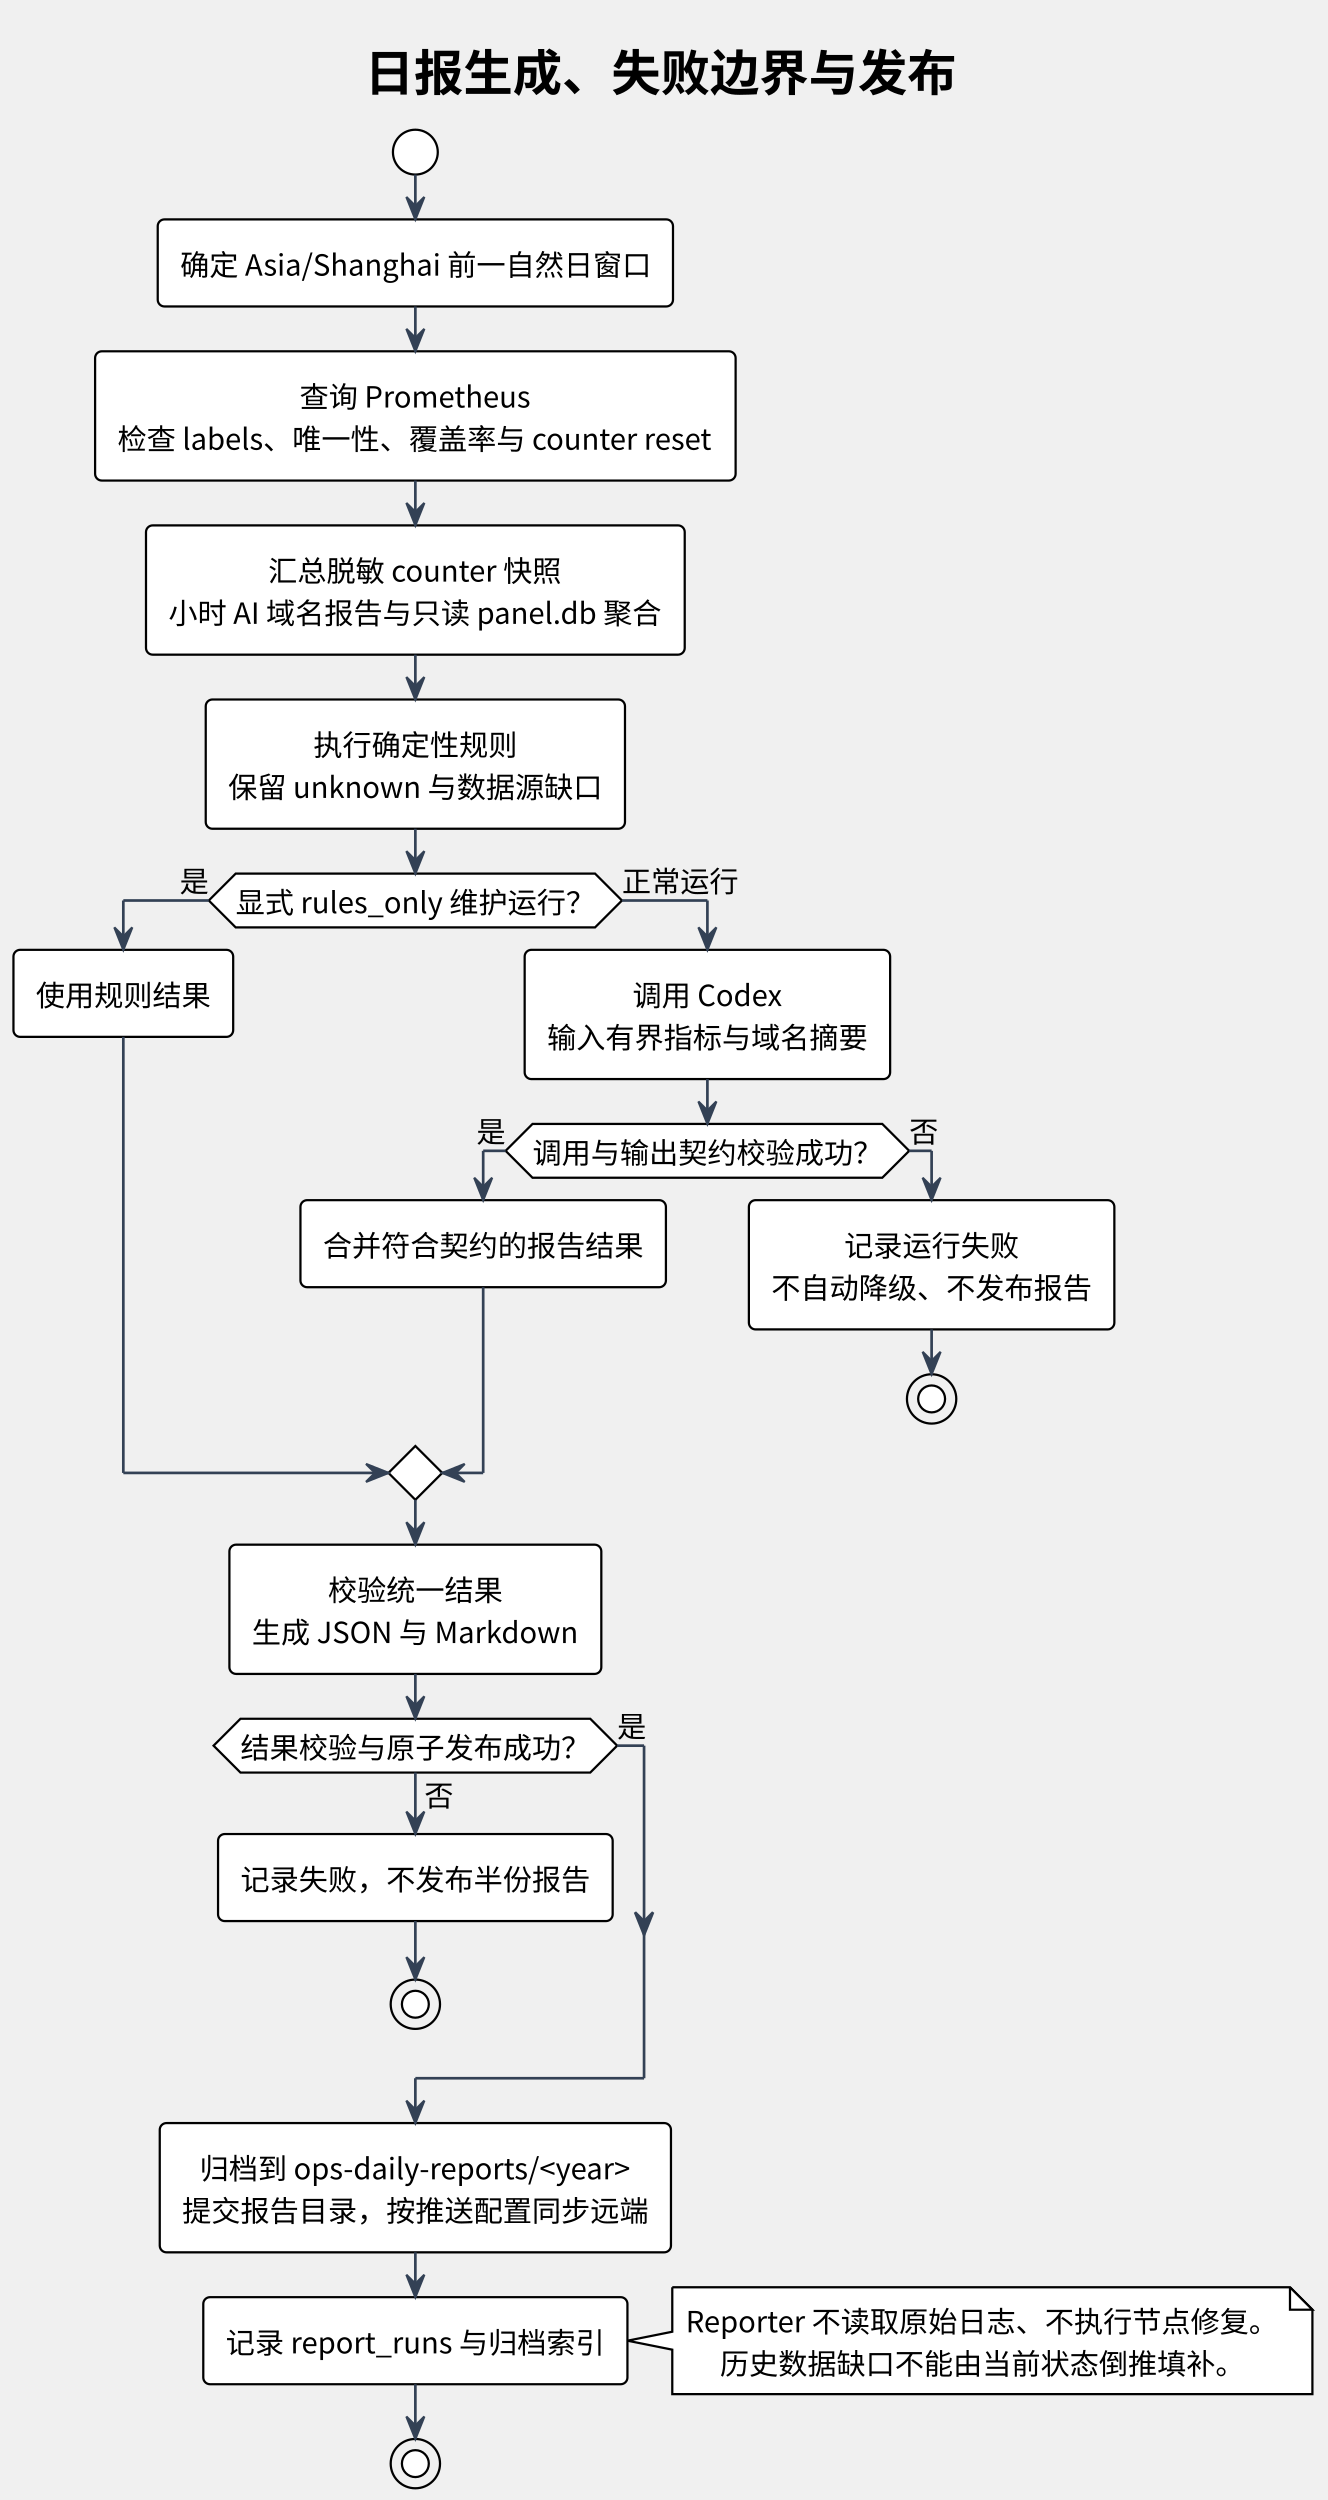
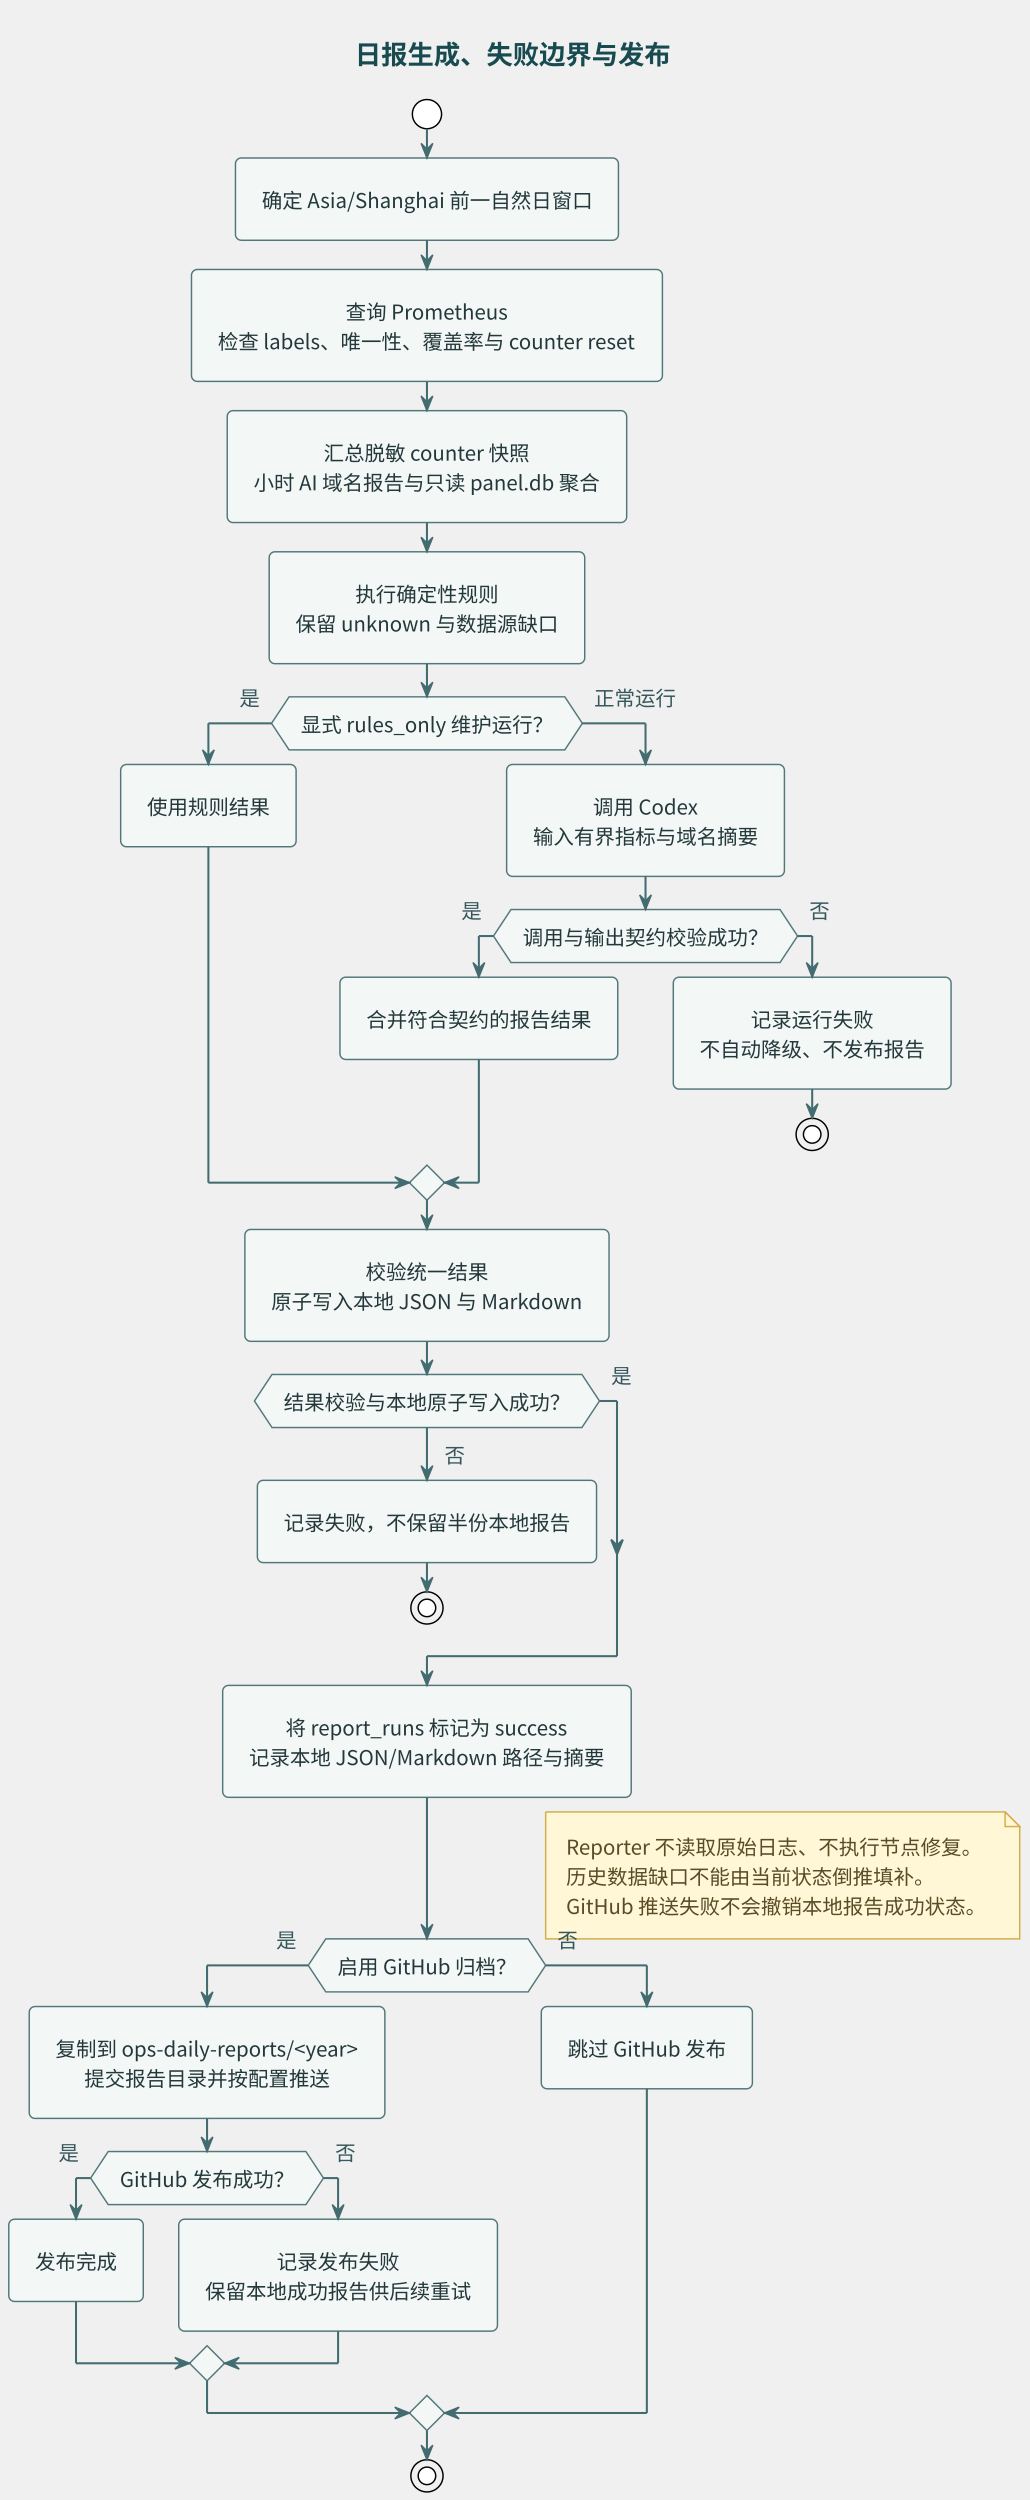
- <svg xmlns="http://www.w3.org/2000/svg" contentStyleType="text/css" data-diagram-type="ACTIVITY" height="1115px" preserveAspectRatio="none" style="width:592px;height:1115px;background:#FFFFFF;" version="1.1" viewBox="0 0 592 1115" width="592px" zoomAndPan="magnify">
+ <svg xmlns="http://www.w3.org/2000/svg" contentStyleType="text/css" data-diagram-type="ACTIVITY" height="1710px" preserveAspectRatio="none" style="width:704px;height:1710px;background:#FFFFFF;" version="1.1" viewBox="0 0 704 1710" width="704px" zoomAndPan="magnify">
  <defs />
  <g>
    <g class="title" data-source-line="2">
-       <text fill="#000000" font-family="Noto Sans CJK SC" font-size="22" font-weight="bold" lengthAdjust="spacing" textLength="264.001" x="162.666" y="40.52">日报生成、失败边界与发布</text>
+       <text fill="#174B50" font-family="Noto Sans CJK SC" font-size="18" font-weight="bold" lengthAdjust="spacing" textLength="215.999" x="242.74" y="43.88">日报生成、失败边界与发布</text>
    </g>
-     <ellipse cx="185.25" cy="67.856" fill="#FFFFFF" rx="10" ry="10" style="stroke:#000000;stroke-width:1;" />
-     <rect fill="#FFFFFF" height="38.824" rx="3" ry="3" style="stroke:#000000;stroke-width:1;" width="229.807" x="70.347" y="97.856" />
-     <text fill="#000000" font-family="Noto Sans CJK SC" font-size="13" lengthAdjust="spacing" textLength="209.807" x="80.347" y="122.936">确定 Asia/Shanghai 前一自然日窗口</text>
-     <rect fill="#FFFFFF" height="57.648" rx="3" ry="3" style="stroke:#000000;stroke-width:1;" width="285.668" x="42.416" y="156.68" />
-     <text fill="#000000" font-family="Noto Sans CJK SC" font-size="13" lengthAdjust="spacing" textLength="103.272" x="133.614" y="181.76">查询 Prometheus</text>
-     <text fill="#000000" font-family="Noto Sans CJK SC" font-size="13" lengthAdjust="spacing" textLength="265.668" x="52.416" y="200.584">检查 labels、唯一性、覆盖率与 counter reset</text>
-     <rect fill="#FFFFFF" height="57.648" rx="3" ry="3" style="stroke:#000000;stroke-width:1;" width="240.272" x="65.114" y="234.328" />
-     <text fill="#000000" font-family="Noto Sans CJK SC" font-size="13" lengthAdjust="spacing" textLength="131.3" x="119.6" y="259.408">汇总脱敏 counter 快照</text>
-     <text fill="#000000" font-family="Noto Sans CJK SC" font-size="13" lengthAdjust="spacing" textLength="220.272" x="75.114" y="278.232">小时 AI 域名报告与只读 panel.db 聚合</text>
-     <rect fill="#FFFFFF" height="57.648" rx="3" ry="3" style="stroke:#000000;stroke-width:1;" width="186.985" x="91.758" y="311.976" />
-     <text fill="#000000" font-family="Noto Sans CJK SC" font-size="13" lengthAdjust="spacing" textLength="91" x="139.75" y="337.056">执行确定性规则</text>
-     <text fill="#000000" font-family="Noto Sans CJK SC" font-size="13" lengthAdjust="spacing" textLength="166.985" x="101.758" y="355.88">保留 unknown 与数据源缺口</text>
-     <polygon fill="#FFFFFF" points="105.112,389.624,265.389,389.624,277.389,401.624,265.389,413.624,105.112,413.624,93.112,401.624,105.112,389.624" style="stroke:#000000;stroke-width:1;" />
-     <text fill="#000000" font-family="Noto Sans CJK SC" font-size="13" lengthAdjust="spacing" textLength="160.277" x="105.112" y="407.292">显式 rules_only 维护运行？</text>
-     <text fill="#000000" font-family="Noto Sans CJK SC" font-size="13" lengthAdjust="spacing" textLength="13" x="80.112" y="397.88">是</text>
-     <text fill="#000000" font-family="Noto Sans CJK SC" font-size="13" lengthAdjust="spacing" textLength="52" x="277.389" y="397.88">正常运行</text>
-     <rect fill="#FFFFFF" height="38.824" rx="3" ry="3" style="stroke:#000000;stroke-width:1;" width="98" x="6" y="423.624" />
-     <text fill="#000000" font-family="Noto Sans CJK SC" font-size="13" lengthAdjust="spacing" textLength="78" x="16" y="448.704">使用规则结果</text>
-     <rect fill="#FFFFFF" height="57.648" rx="3" ry="3" style="stroke:#000000;stroke-width:1;" width="163" x="234" y="423.624" />
-     <text fill="#000000" font-family="Noto Sans CJK SC" font-size="13" lengthAdjust="spacing" textLength="66.82" x="282.09" y="448.704">调用 Codex</text>
-     <text fill="#000000" font-family="Noto Sans CJK SC" font-size="13" lengthAdjust="spacing" textLength="143" x="244" y="467.528">输入有界指标与域名摘要</text>
-     <polygon fill="#FFFFFF" points="237.5,501.272,393.5,501.272,405.5,513.272,393.5,525.272,237.5,525.272,225.5,513.272,237.5,501.272" style="stroke:#000000;stroke-width:1;" />
-     <text fill="#000000" font-family="Noto Sans CJK SC" font-size="13" lengthAdjust="spacing" textLength="156" x="237.5" y="518.94">调用与输出契约校验成功？</text>
-     <text fill="#000000" font-family="Noto Sans CJK SC" font-size="13" lengthAdjust="spacing" textLength="13" x="212.5" y="509.528">是</text>
-     <text fill="#000000" font-family="Noto Sans CJK SC" font-size="13" lengthAdjust="spacing" textLength="13" x="405.5" y="509.528">否</text>
-     <rect fill="#FFFFFF" height="38.824" rx="3" ry="3" style="stroke:#000000;stroke-width:1;" width="163" x="134" y="535.272" />
-     <text fill="#000000" font-family="Noto Sans CJK SC" font-size="13" lengthAdjust="spacing" textLength="143" x="144" y="560.352">合并符合契约的报告结果</text>
-     <rect fill="#FFFFFF" height="57.648" rx="3" ry="3" style="stroke:#000000;stroke-width:1;" width="163" x="334" y="535.272" />
-     <text fill="#000000" font-family="Noto Sans CJK SC" font-size="13" lengthAdjust="spacing" textLength="78" x="376.5" y="560.352">记录运行失败</text>
-     <text fill="#000000" font-family="Noto Sans CJK SC" font-size="13" lengthAdjust="spacing" textLength="143" x="344" y="579.176">不自动降级、不发布报告</text>
-     <ellipse cx="415.5" cy="623.92" fill="none" rx="11" ry="11" style="stroke:#000000;stroke-width:1;" />
-     <ellipse cx="415.5" cy="623.92" fill="#FFFFFF" rx="6" ry="6" style="stroke:#000000;stroke-width:1;" />
-     <polygon fill="#FFFFFF" points="185.25,644.92,197.25,656.92,185.25,668.92,173.25,656.92,185.25,644.92" style="stroke:#000000;stroke-width:1;" />
-     <rect fill="#FFFFFF" height="57.648" rx="3" ry="3" style="stroke:#000000;stroke-width:1;" width="165.873" x="102.314" y="688.92" />
-     <text fill="#000000" font-family="Noto Sans CJK SC" font-size="13" lengthAdjust="spacing" textLength="78" x="146.25" y="714">校验统一结果</text>
-     <text fill="#000000" font-family="Noto Sans CJK SC" font-size="13" lengthAdjust="spacing" textLength="145.873" x="112.314" y="732.824">生成 JSON 与 Markdown</text>
-     <rect fill="#FFFFFF" height="38.824" rx="3" ry="3" style="stroke:#000000;stroke-width:1;" width="176" x="97.25" y="817.98" />
-     <text fill="#000000" font-family="Noto Sans CJK SC" font-size="13" lengthAdjust="spacing" textLength="156" x="107.25" y="843.06">记录失败，不发布半份报告</text>
-     <ellipse cx="185.25" cy="893.892" fill="none" rx="11" ry="11" style="stroke:#000000;stroke-width:1;" />
-     <ellipse cx="185.25" cy="893.892" fill="#FFFFFF" rx="6" ry="6" style="stroke:#000000;stroke-width:1;" />
-     <polygon fill="#FFFFFF" points="107.25,766.568,263.25,766.568,275.25,778.568,263.25,790.568,107.25,790.568,95.25,778.568,107.25,766.568" style="stroke:#000000;stroke-width:1;" />
-     <text fill="#000000" font-family="Noto Sans CJK SC" font-size="13" lengthAdjust="spacing" textLength="13" x="189.25" y="805.648">否</text>
-     <text fill="#000000" font-family="Noto Sans CJK SC" font-size="13" lengthAdjust="spacing" textLength="156" x="107.25" y="784.236">结果校验与原子发布成功？</text>
-     <text fill="#000000" font-family="Noto Sans CJK SC" font-size="13" lengthAdjust="spacing" textLength="13" x="275.25" y="774.824">是</text>
-     <rect fill="#FFFFFF" height="57.648" rx="3" ry="3" style="stroke:#000000;stroke-width:1;" width="228" x="71.25" y="946.892" />
-     <text fill="#000000" font-family="Noto Sans CJK SC" font-size="13" lengthAdjust="spacing" textLength="192.452" x="89.024" y="971.972">归档到 ops-daily-reports/&lt;year&gt;</text>
-     <text fill="#000000" font-family="Noto Sans CJK SC" font-size="13" lengthAdjust="spacing" textLength="208" x="81.25" y="990.796">提交报告目录，按推送配置同步远端</text>
-     <path d="M299.835,1020.128 L299.835,1039.952 L279.835,1043.952 L299.835,1047.952 L299.835,1067.776 A0,0 0 0 0 299.835,1067.776 L585.333,1067.776 A0,0 0 0 0 585.333,1067.776 L585.333,1030.128 L575.333,1020.128 L299.835,1020.128 A0,0 0 0 0 299.835,1020.128" fill="#FFFFFF" style="stroke:#000000;stroke-width:1;" />
-     <path d="M575.333,1020.128 L575.333,1030.128 L585.333,1030.128 L575.333,1020.128" fill="#FFFFFF" style="stroke:#000000;stroke-width:1;" />
-     <text fill="#000000" font-family="Noto Sans CJK SC" font-size="13" lengthAdjust="spacing" textLength="264.498" x="305.835" y="1040.208">Reporter 不读取原始日志、不执行节点修复。</text>
-     <text fill="#000000" font-family="Noto Sans CJK SC" font-size="13" lengthAdjust="spacing" textLength="234" x="321.084" y="1059.032">历史数据缺口不能由当前状态倒推填补。</text>
-     <rect fill="#FFFFFF" height="38.824" rx="3" ry="3" style="stroke:#000000;stroke-width:1;" width="189.169" x="90.666" y="1024.54" />
-     <text fill="#000000" font-family="Noto Sans CJK SC" font-size="13" lengthAdjust="spacing" textLength="169.169" x="100.666" y="1049.62">记录 report_runs 与归档索引</text>
-     <ellipse cx="185.25" cy="1098.776" fill="none" rx="11" ry="11" style="stroke:#000000;stroke-width:1;" />
-     <ellipse cx="185.25" cy="1098.776" fill="#FFFFFF" rx="6" ry="6" style="stroke:#000000;stroke-width:1;" />
-     <line style="stroke:#334155;stroke-width:1.2;" x1="185.25" x2="185.25" y1="77.856" y2="97.856" />
-     <polygon fill="#334155" points="181.25,87.856,185.25,97.856,189.25,87.856,185.25,91.856" style="stroke:#334155;stroke-width:1;" />
-     <line style="stroke:#334155;stroke-width:1.2;" x1="185.25" x2="185.25" y1="136.68" y2="156.68" />
-     <polygon fill="#334155" points="181.25,146.68,185.25,156.68,189.25,146.68,185.25,150.68" style="stroke:#334155;stroke-width:1;" />
-     <line style="stroke:#334155;stroke-width:1.2;" x1="185.25" x2="185.25" y1="214.328" y2="234.328" />
-     <polygon fill="#334155" points="181.25,224.328,185.25,234.328,189.25,224.328,185.25,228.328" style="stroke:#334155;stroke-width:1;" />
-     <line style="stroke:#334155;stroke-width:1.2;" x1="185.25" x2="185.25" y1="291.976" y2="311.976" />
-     <polygon fill="#334155" points="181.25,301.976,185.25,311.976,189.25,301.976,185.25,305.976" style="stroke:#334155;stroke-width:1;" />
-     <line style="stroke:#334155;stroke-width:1.2;" x1="415.5" x2="415.5" y1="592.92" y2="612.92" />
-     <polygon fill="#334155" points="411.5,602.92,415.5,612.92,419.5,602.92,415.5,606.92" style="stroke:#334155;stroke-width:1;" />
-     <line style="stroke:#334155;stroke-width:1.2;" x1="225.5" x2="215.5" y1="513.272" y2="513.272" />
-     <line style="stroke:#334155;stroke-width:1.2;" x1="215.5" x2="215.5" y1="513.272" y2="535.272" />
-     <polygon fill="#334155" points="211.5,525.272,215.5,535.272,219.5,525.272,215.5,529.272" style="stroke:#334155;stroke-width:1;" />
-     <line style="stroke:#334155;stroke-width:1.2;" x1="405.5" x2="415.5" y1="513.272" y2="513.272" />
-     <line style="stroke:#334155;stroke-width:1.2;" x1="415.5" x2="415.5" y1="513.272" y2="535.272" />
-     <polygon fill="#334155" points="411.5,525.272,415.5,535.272,419.5,525.272,415.5,529.272" style="stroke:#334155;stroke-width:1;" />
-     <line style="stroke:#334155;stroke-width:1.2;" x1="215.5" x2="215.5" y1="574.096" y2="656.92" />
-     <line style="stroke:#334155;stroke-width:1.2;" x1="215.5" x2="197.25" y1="656.92" y2="656.92" />
-     <polygon fill="#334155" points="207.25,652.92,197.25,656.92,207.25,660.92,203.25,656.92" style="stroke:#334155;stroke-width:1;" />
-     <line style="stroke:#334155;stroke-width:1.2;" x1="315.5" x2="315.5" y1="481.272" y2="501.272" />
-     <polygon fill="#334155" points="311.5,491.272,315.5,501.272,319.5,491.272,315.5,495.272" style="stroke:#334155;stroke-width:1;" />
-     <line style="stroke:#334155;stroke-width:1.2;" x1="93.112" x2="55" y1="401.624" y2="401.624" />
-     <line style="stroke:#334155;stroke-width:1.2;" x1="55" x2="55" y1="401.624" y2="423.624" />
-     <polygon fill="#334155" points="51,413.624,55,423.624,59,413.624,55,417.624" style="stroke:#334155;stroke-width:1;" />
-     <line style="stroke:#334155;stroke-width:1.2;" x1="277.389" x2="315.5" y1="401.624" y2="401.624" />
-     <line style="stroke:#334155;stroke-width:1.2;" x1="315.5" x2="315.5" y1="401.624" y2="423.624" />
-     <polygon fill="#334155" points="311.5,413.624,315.5,423.624,319.5,413.624,315.5,417.624" style="stroke:#334155;stroke-width:1;" />
-     <line style="stroke:#334155;stroke-width:1.2;" x1="55" x2="55" y1="462.448" y2="656.92" />
-     <line style="stroke:#334155;stroke-width:1.2;" x1="55" x2="173.25" y1="656.92" y2="656.92" />
-     <polygon fill="#334155" points="163.25,652.92,173.25,656.92,163.25,660.92,167.25,656.92" style="stroke:#334155;stroke-width:1;" />
-     <line style="stroke:#334155;stroke-width:1.2;" x1="185.25" x2="185.25" y1="369.624" y2="389.624" />
-     <polygon fill="#334155" points="181.25,379.624,185.25,389.624,189.25,379.624,185.25,383.624" style="stroke:#334155;stroke-width:1;" />
-     <line style="stroke:#334155;stroke-width:1.2;" x1="185.25" x2="185.25" y1="668.92" y2="688.92" />
-     <polygon fill="#334155" points="181.25,678.92,185.25,688.92,189.25,678.92,185.25,682.92" style="stroke:#334155;stroke-width:1;" />
-     <line style="stroke:#334155;stroke-width:1.2;" x1="185.25" x2="185.25" y1="856.804" y2="882.892" />
-     <polygon fill="#334155" points="181.25,872.892,185.25,882.892,189.25,872.892,185.25,876.892" style="stroke:#334155;stroke-width:1;" />
-     <line style="stroke:#334155;stroke-width:1.2;" x1="185.25" x2="185.25" y1="790.568" y2="817.98" />
-     <polygon fill="#334155" points="181.25,807.98,185.25,817.98,189.25,807.98,185.25,811.98" style="stroke:#334155;stroke-width:1;" />
-     <line style="stroke:#334155;stroke-width:1.2;" x1="275.25" x2="287.25" y1="778.568" y2="778.568" />
-     <polygon fill="#334155" points="283.25,852.892,287.25,862.892,291.25,852.892,287.25,856.892" style="stroke:#334155;stroke-width:1.2;" />
-     <line style="stroke:#334155;stroke-width:1.2;" x1="287.25" x2="287.25" y1="778.568" y2="926.892" />
-     <line style="stroke:#334155;stroke-width:1.2;" x1="287.25" x2="185.25" y1="926.892" y2="926.892" />
-     <line style="stroke:#334155;stroke-width:1.2;" x1="185.25" x2="185.25" y1="926.892" y2="946.892" />
-     <polygon fill="#334155" points="181.25,936.892,185.25,946.892,189.25,936.892,185.25,940.892" style="stroke:#334155;stroke-width:1;" />
-     <line style="stroke:#334155;stroke-width:1.2;" x1="185.25" x2="185.25" y1="746.568" y2="766.568" />
-     <polygon fill="#334155" points="181.25,756.568,185.25,766.568,189.25,756.568,185.25,760.568" style="stroke:#334155;stroke-width:1;" />
-     <line style="stroke:#334155;stroke-width:1.2;" x1="185.25" x2="185.25" y1="1004.54" y2="1024.54" />
-     <polygon fill="#334155" points="181.25,1014.54,185.25,1024.54,189.25,1014.54,185.25,1018.54" style="stroke:#334155;stroke-width:1;" />
-     <line style="stroke:#334155;stroke-width:1.2;" x1="185.25" x2="185.25" y1="1063.364" y2="1087.776" />
-     <polygon fill="#334155" points="181.25,1077.776,185.25,1087.776,189.25,1077.776,185.25,1081.776" style="stroke:#334155;stroke-width:1;" />
+     <ellipse cx="292.035" cy="78.064" fill="#FFFFFF" rx="10" ry="10" style="stroke:#000000;stroke-width:1;" />
+     <rect fill="#F3F8F6" height="56.272" rx="4" ry="4" style="stroke:#52777A;stroke-width:1;" width="261.945" x="161.063" y="108.064" />
+     <text fill="#24383B" font-family="Noto Sans CJK SC" font-size="14" lengthAdjust="spacing" textLength="225.945" x="179.063" y="142.304">确定 Asia/Shanghai 前一自然日窗口</text>
+     <rect fill="#F3F8F6" height="76.544" rx="4" ry="4" style="stroke:#52777A;stroke-width:1;" width="322.103" x="130.984" y="184.336" />
+     <text fill="#24383B" font-family="Noto Sans CJK SC" font-size="14" lengthAdjust="spacing" textLength="111.216" x="236.427" y="218.576">查询 Prometheus</text>
+     <text fill="#24383B" font-family="Noto Sans CJK SC" font-size="14" lengthAdjust="spacing" textLength="286.103" x="148.984" y="238.848">检查 labels、唯一性、覆盖率与 counter reset</text>
+     <rect fill="#F3F8F6" height="76.544" rx="4" ry="4" style="stroke:#52777A;stroke-width:1;" width="273.215" x="155.428" y="280.88" />
+     <text fill="#24383B" font-family="Noto Sans CJK SC" font-size="14" lengthAdjust="spacing" textLength="141.399" x="221.335" y="315.12">汇总脱敏 counter 快照</text>
+     <text fill="#24383B" font-family="Noto Sans CJK SC" font-size="14" lengthAdjust="spacing" textLength="237.215" x="173.428" y="335.391">小时 AI 域名报告与只读 panel.db 聚合</text>
+     <rect fill="#F3F8F6" height="76.544" rx="4" ry="4" style="stroke:#52777A;stroke-width:1;" width="215.829" x="184.121" y="377.423" />
+     <text fill="#24383B" font-family="Noto Sans CJK SC" font-size="14" lengthAdjust="spacing" textLength="98" x="243.035" y="411.663">执行确定性规则</text>
+     <text fill="#24383B" font-family="Noto Sans CJK SC" font-size="14" lengthAdjust="spacing" textLength="179.829" x="202.121" y="431.935">保留 unknown 与数据源缺口</text>
+     <polygon fill="#F3F8F6" points="197.733,476.635,386.338,476.635,398.338,494.771,386.338,512.907,197.733,512.907,185.733,494.771,197.733,476.635" style="stroke:#52777A;stroke-width:1;" />
+     <text fill="#24383B" font-family="Noto Sans CJK SC" font-size="14" lengthAdjust="spacing" textLength="172.605" x="205.733" y="500.875">显式 rules_only 维护运行？</text>
+     <text fill="#36575B" font-family="Noto Sans CJK SC" font-size="14" lengthAdjust="spacing" textLength="14" x="163.733" y="482.739">是</text>
+     <text fill="#36575B" font-family="Noto Sans CJK SC" font-size="14" lengthAdjust="spacing" textLength="56" x="406.338" y="482.739">正常运行</text>
+     <rect fill="#F3F8F6" height="56.272" rx="4" ry="4" style="stroke:#52777A;stroke-width:1;" width="120" x="82.536" y="522.907" />
+     <text fill="#24383B" font-family="Noto Sans CJK SC" font-size="14" lengthAdjust="spacing" textLength="84" x="100.536" y="557.147">使用规则结果</text>
+     <rect fill="#F3F8F6" height="76.544" rx="4" ry="4" style="stroke:#52777A;stroke-width:1;" width="189.999" x="346.535" y="522.907" />
+     <text fill="#24383B" font-family="Noto Sans CJK SC" font-size="14" lengthAdjust="spacing" textLength="71.96" x="405.555" y="557.147">调用 Codex</text>
+     <text fill="#24383B" font-family="Noto Sans CJK SC" font-size="14" lengthAdjust="spacing" textLength="153.999" x="364.535" y="577.419">输入有界指标与域名摘要</text>
+     <polygon fill="#F3F8F6" points="349.535,622.119,533.534,622.119,545.534,640.255,533.534,658.391,349.535,658.391,337.535,640.255,349.535,622.119" style="stroke:#52777A;stroke-width:1;" />
+     <text fill="#24383B" font-family="Noto Sans CJK SC" font-size="14" lengthAdjust="spacing" textLength="167.999" x="357.535" y="646.359">调用与输出契约校验成功？</text>
+     <text fill="#36575B" font-family="Noto Sans CJK SC" font-size="14" lengthAdjust="spacing" textLength="14" x="315.535" y="628.223">是</text>
+     <text fill="#36575B" font-family="Noto Sans CJK SC" font-size="14" lengthAdjust="spacing" textLength="14" x="553.534" y="628.223">否</text>
+     <rect fill="#F3F8F6" height="56.272" rx="4" ry="4" style="stroke:#52777A;stroke-width:1;" width="189.999" x="232.536" y="668.391" />
+     <text fill="#24383B" font-family="Noto Sans CJK SC" font-size="14" lengthAdjust="spacing" textLength="153.999" x="250.536" y="702.631">合并符合契约的报告结果</text>
+     <rect fill="#F3F8F6" height="76.544" rx="4" ry="4" style="stroke:#52777A;stroke-width:1;" width="189.999" x="460.535" y="668.391" />
+     <text fill="#24383B" font-family="Noto Sans CJK SC" font-size="14" lengthAdjust="spacing" textLength="84" x="513.535" y="702.631">记录运行失败</text>
+     <text fill="#24383B" font-family="Noto Sans CJK SC" font-size="14" lengthAdjust="spacing" textLength="153.999" x="478.535" y="722.903">不自动降级、不发布报告</text>
+     <ellipse cx="555.534" cy="775.935" fill="none" rx="11" ry="11" style="stroke:#000000;stroke-width:1;" />
+     <ellipse cx="555.534" cy="775.935" fill="#FFFFFF" rx="6" ry="6" style="stroke:#000000;stroke-width:1;" />
+     <polygon fill="#F3F8F6" points="292.035,796.935,304.035,808.935,292.035,820.935,280.035,808.935,292.035,796.935" style="stroke:#52777A;stroke-width:1;" />
+     <rect fill="#F3F8F6" height="76.544" rx="4" ry="4" style="stroke:#52777A;stroke-width:1;" width="249.093" x="167.489" y="840.935" />
+     <text fill="#24383B" font-family="Noto Sans CJK SC" font-size="14" lengthAdjust="spacing" textLength="84" x="250.035" y="875.174">校验统一结果</text>
+     <text fill="#24383B" font-family="Noto Sans CJK SC" font-size="14" lengthAdjust="spacing" textLength="213.093" x="185.489" y="895.446">原子写入本地 JSON 与 Markdown</text>
+     <rect fill="#F3F8F6" height="56.272" rx="4" ry="4" style="stroke:#52777A;stroke-width:1;" width="231.999" x="176.036" y="1012.554" />
+     <text fill="#24383B" font-family="Noto Sans CJK SC" font-size="14" lengthAdjust="spacing" textLength="195.999" x="194.036" y="1046.794">记录失败，不保留半份本地报告</text>
+     <ellipse cx="292.035" cy="1099.826" fill="none" rx="11" ry="11" style="stroke:#000000;stroke-width:1;" />
+     <ellipse cx="292.035" cy="1099.826" fill="#FFFFFF" rx="6" ry="6" style="stroke:#000000;stroke-width:1;" />
+     <polygon fill="#F3F8F6" points="186.036,940.146,398.035,940.146,410.035,958.282,398.035,976.418,186.036,976.418,174.036,958.282,186.036,940.146" style="stroke:#52777A;stroke-width:1;" />
+     <text fill="#36575B" font-family="Noto Sans CJK SC" font-size="14" lengthAdjust="spacing" textLength="14" x="304.035" y="1000.658">否</text>
+     <text fill="#24383B" font-family="Noto Sans CJK SC" font-size="14" lengthAdjust="spacing" textLength="195.999" x="194.036" y="964.386">结果校验与本地原子写入成功？</text>
+     <text fill="#36575B" font-family="Noto Sans CJK SC" font-size="14" lengthAdjust="spacing" textLength="14" x="418.035" y="946.25">是</text>
+     <rect fill="#F3F8F6" height="76.544" rx="4" ry="4" style="stroke:#52777A;stroke-width:1;" width="279.445" x="152.313" y="1152.826" />
+     <text fill="#24383B" font-family="Noto Sans CJK SC" font-size="14" lengthAdjust="spacing" textLength="193.507" x="195.282" y="1187.066">将 report_runs 标记为 success</text>
+     <text fill="#24383B" font-family="Noto Sans CJK SC" font-size="14" lengthAdjust="spacing" textLength="243.445" x="170.313" y="1207.338">记录本地 JSON/Markdown 路径与摘要</text>
+     <path d="M373.229,1239.37 L373.229,1326.186 L697.48,1326.186 L697.48,1249.37 L687.48,1239.37 L373.229,1239.37" fill="#FFF7D6" style="stroke:#D2AD4A;stroke-width:1;" />
+     <path d="M687.48,1239.37 L687.48,1249.37 L697.48,1249.37 L687.48,1239.37" fill="#FFF7D6" style="stroke:#D2AD4A;stroke-width:1;" />
+     <text fill="#594C26" font-family="Noto Sans CJK SC" font-size="14" lengthAdjust="spacing" textLength="284.843" x="387.229" y="1268.61">Reporter 不读取原始日志、不执行节点修复。</text>
+     <text fill="#594C26" font-family="Noto Sans CJK SC" font-size="14" lengthAdjust="spacing" textLength="251.999" x="387.229" y="1288.882">历史数据缺口不能由当前状态倒推填补。</text>
+     <text fill="#594C26" font-family="Noto Sans CJK SC" font-size="14" lengthAdjust="spacing" textLength="287.251" x="387.229" y="1309.154">GitHub 推送失败不会撤销本地报告成功状态。</text>
+     <polygon fill="#F3F8F6" points="222.841,1326.186,361.229,1326.186,373.229,1344.322,361.229,1362.458,222.841,1362.458,210.841,1344.322,222.841,1326.186" style="stroke:#52777A;stroke-width:1;" />
+     <text fill="#24383B" font-family="Noto Sans CJK SC" font-size="14" lengthAdjust="spacing" textLength="122.388" x="230.841" y="1350.426">启用 GitHub 归档？</text>
+     <text fill="#36575B" font-family="Noto Sans CJK SC" font-size="14" lengthAdjust="spacing" textLength="14" x="188.841" y="1332.29">是</text>
+     <text fill="#36575B" font-family="Noto Sans CJK SC" font-size="14" lengthAdjust="spacing" textLength="14" x="381.229" y="1332.29">否</text>
+     <rect fill="#F3F8F6" height="76.544" rx="4" ry="4" style="stroke:#52777A;stroke-width:1;" width="243.255" x="19.998" y="1372.458" />
+     <text fill="#24383B" font-family="Noto Sans CJK SC" font-size="14" lengthAdjust="spacing" textLength="207.255" x="37.998" y="1406.697">复制到 ops-daily-reports/&lt;year&gt;</text>
+     <text fill="#24383B" font-family="Noto Sans CJK SC" font-size="14" lengthAdjust="spacing" textLength="167.999" x="57.626" y="1426.969">提交报告目录并按配置推送</text>
+     <polygon fill="#F3F8F6" points="74,1471.669,209.251,1471.669,221.251,1489.805,209.251,1507.941,74,1507.941,62,1489.805,74,1471.669" style="stroke:#52777A;stroke-width:1;" />
+     <text fill="#24383B" font-family="Noto Sans CJK SC" font-size="14" lengthAdjust="spacing" textLength="119.251" x="82" y="1495.909">GitHub 发布成功？</text>
+     <text fill="#36575B" font-family="Noto Sans CJK SC" font-size="14" lengthAdjust="spacing" textLength="14" x="40" y="1477.773">是</text>
+     <text fill="#36575B" font-family="Noto Sans CJK SC" font-size="14" lengthAdjust="spacing" textLength="14" x="229.251" y="1477.773">否</text>
+     <rect fill="#F3F8F6" height="56.272" rx="4" ry="4" style="stroke:#52777A;stroke-width:1;" width="92" x="6" y="1517.941" />
+     <text fill="#24383B" font-family="Noto Sans CJK SC" font-size="14" lengthAdjust="spacing" textLength="56" x="24" y="1552.181">发布完成</text>
+     <rect fill="#F3F8F6" height="76.544" rx="4" ry="4" style="stroke:#52777A;stroke-width:1;" width="217.999" x="122.252" y="1517.941" />
+     <text fill="#24383B" font-family="Noto Sans CJK SC" font-size="14" lengthAdjust="spacing" textLength="84" x="189.252" y="1552.181">记录发布失败</text>
+     <text fill="#24383B" font-family="Noto Sans CJK SC" font-size="14" lengthAdjust="spacing" textLength="181.999" x="140.252" y="1572.453">保留本地成功报告供后续重试</text>
+     <polygon fill="#F3F8F6" points="141.626,1604.485,153.626,1616.485,141.626,1628.485,129.626,1616.485,141.626,1604.485" style="stroke:#52777A;stroke-width:1;" />
+     <rect fill="#F3F8F6" height="56.272" rx="4" ry="4" style="stroke:#52777A;stroke-width:1;" width="144.388" x="370.251" y="1372.458" />
+     <text fill="#24383B" font-family="Noto Sans CJK SC" font-size="14" lengthAdjust="spacing" textLength="108.388" x="388.251" y="1406.697">跳过 GitHub 发布</text>
+     <polygon fill="#F3F8F6" points="292.035,1638.485,304.035,1650.485,292.035,1662.485,280.035,1650.485,292.035,1638.485" style="stroke:#52777A;stroke-width:1;" />
+     <ellipse cx="292.035" cy="1693.485" fill="none" rx="11" ry="11" style="stroke:#000000;stroke-width:1;" />
+     <ellipse cx="292.035" cy="1693.485" fill="#FFFFFF" rx="6" ry="6" style="stroke:#000000;stroke-width:1;" />
+     <line style="stroke:#426C70;stroke-width:1.4;" x1="292.035" x2="292.035" y1="88.064" y2="108.064" />
+     <polygon fill="#426C70" points="288.035,98.064,292.035,108.064,296.035,98.064,292.035,102.064" style="stroke:#426C70;stroke-width:1;" />
+     <line style="stroke:#426C70;stroke-width:1.4;" x1="292.035" x2="292.035" y1="164.336" y2="184.336" />
+     <polygon fill="#426C70" points="288.035,174.336,292.035,184.336,296.035,174.336,292.035,178.336" style="stroke:#426C70;stroke-width:1;" />
+     <line style="stroke:#426C70;stroke-width:1.4;" x1="292.035" x2="292.035" y1="260.88" y2="280.88" />
+     <polygon fill="#426C70" points="288.035,270.88,292.035,280.88,296.035,270.88,292.035,274.88" style="stroke:#426C70;stroke-width:1;" />
+     <line style="stroke:#426C70;stroke-width:1.4;" x1="292.035" x2="292.035" y1="357.423" y2="377.423" />
+     <polygon fill="#426C70" points="288.035,367.423,292.035,377.423,296.035,367.423,292.035,371.423" style="stroke:#426C70;stroke-width:1;" />
+     <line style="stroke:#426C70;stroke-width:1.4;" x1="555.534" x2="555.534" y1="744.935" y2="764.935" />
+     <polygon fill="#426C70" points="551.534,754.935,555.534,764.935,559.534,754.935,555.534,758.935" style="stroke:#426C70;stroke-width:1;" />
+     <line style="stroke:#426C70;stroke-width:1.4;" x1="337.535" x2="327.535" y1="640.255" y2="640.255" />
+     <line style="stroke:#426C70;stroke-width:1.4;" x1="327.535" x2="327.535" y1="640.255" y2="668.391" />
+     <polygon fill="#426C70" points="323.535,658.391,327.535,668.391,331.535,658.391,327.535,662.391" style="stroke:#426C70;stroke-width:1;" />
+     <line style="stroke:#426C70;stroke-width:1.4;" x1="545.534" x2="555.534" y1="640.255" y2="640.255" />
+     <line style="stroke:#426C70;stroke-width:1.4;" x1="555.534" x2="555.534" y1="640.255" y2="668.391" />
+     <polygon fill="#426C70" points="551.534,658.391,555.534,668.391,559.534,658.391,555.534,662.391" style="stroke:#426C70;stroke-width:1;" />
+     <line style="stroke:#426C70;stroke-width:1.4;" x1="327.535" x2="327.535" y1="724.663" y2="808.935" />
+     <line style="stroke:#426C70;stroke-width:1.4;" x1="327.535" x2="304.035" y1="808.935" y2="808.935" />
+     <polygon fill="#426C70" points="314.035,804.935,304.035,808.935,314.035,812.935,310.035,808.935" style="stroke:#426C70;stroke-width:1;" />
+     <line style="stroke:#426C70;stroke-width:1.4;" x1="441.535" x2="441.535" y1="599.451" y2="622.119" />
+     <polygon fill="#426C70" points="437.535,612.119,441.535,622.119,445.535,612.119,441.535,616.119" style="stroke:#426C70;stroke-width:1;" />
+     <line style="stroke:#426C70;stroke-width:1.4;" x1="185.733" x2="142.536" y1="494.771" y2="494.771" />
+     <line style="stroke:#426C70;stroke-width:1.4;" x1="142.536" x2="142.536" y1="494.771" y2="522.907" />
+     <polygon fill="#426C70" points="138.536,512.907,142.536,522.907,146.536,512.907,142.536,516.907" style="stroke:#426C70;stroke-width:1;" />
+     <line style="stroke:#426C70;stroke-width:1.4;" x1="398.338" x2="441.535" y1="494.771" y2="494.771" />
+     <line style="stroke:#426C70;stroke-width:1.4;" x1="441.535" x2="441.535" y1="494.771" y2="522.907" />
+     <polygon fill="#426C70" points="437.535,512.907,441.535,522.907,445.535,512.907,441.535,516.907" style="stroke:#426C70;stroke-width:1;" />
+     <line style="stroke:#426C70;stroke-width:1.4;" x1="142.536" x2="142.536" y1="579.179" y2="808.935" />
+     <line style="stroke:#426C70;stroke-width:1.4;" x1="142.536" x2="280.035" y1="808.935" y2="808.935" />
+     <polygon fill="#426C70" points="270.035,804.935,280.035,808.935,270.035,812.935,274.035,808.935" style="stroke:#426C70;stroke-width:1;" />
+     <line style="stroke:#426C70;stroke-width:1.4;" x1="292.035" x2="292.035" y1="453.967" y2="476.635" />
+     <polygon fill="#426C70" points="288.035,466.635,292.035,476.635,296.035,466.635,292.035,470.635" style="stroke:#426C70;stroke-width:1;" />
+     <line style="stroke:#426C70;stroke-width:1.4;" x1="292.035" x2="292.035" y1="820.935" y2="840.935" />
+     <polygon fill="#426C70" points="288.035,830.935,292.035,840.935,296.035,830.935,292.035,834.935" style="stroke:#426C70;stroke-width:1;" />
+     <line style="stroke:#426C70;stroke-width:1.4;" x1="292.035" x2="292.035" y1="1068.826" y2="1088.826" />
+     <polygon fill="#426C70" points="288.035,1078.826,292.035,1088.826,296.035,1078.826,292.035,1082.826" style="stroke:#426C70;stroke-width:1;" />
+     <line style="stroke:#426C70;stroke-width:1.4;" x1="292.035" x2="292.035" y1="976.418" y2="1012.554" />
+     <polygon fill="#426C70" points="288.035,1002.554,292.035,1012.554,296.035,1002.554,292.035,1006.554" style="stroke:#426C70;stroke-width:1;" />
+     <line style="stroke:#426C70;stroke-width:1.4;" x1="410.035" x2="422.035" y1="958.282" y2="958.282" />
+     <polygon fill="#426C70" points="418.035,1053.122,422.035,1063.122,426.035,1053.122,422.035,1057.122" style="stroke:#426C70;stroke-width:1.4;" />
+     <line style="stroke:#426C70;stroke-width:1.4;" x1="422.035" x2="422.035" y1="958.282" y2="1132.826" />
+     <line style="stroke:#426C70;stroke-width:1.4;" x1="422.035" x2="292.035" y1="1132.826" y2="1132.826" />
+     <line style="stroke:#426C70;stroke-width:1.4;" x1="292.035" x2="292.035" y1="1132.826" y2="1152.826" />
+     <polygon fill="#426C70" points="288.035,1142.826,292.035,1152.826,296.035,1142.826,292.035,1146.826" style="stroke:#426C70;stroke-width:1;" />
+     <line style="stroke:#426C70;stroke-width:1.4;" x1="292.035" x2="292.035" y1="917.478" y2="940.146" />
+     <polygon fill="#426C70" points="288.035,930.146,292.035,940.146,296.035,930.146,292.035,934.146" style="stroke:#426C70;stroke-width:1;" />
+     <line style="stroke:#426C70;stroke-width:1.4;" x1="62" x2="52" y1="1489.805" y2="1489.805" />
+     <line style="stroke:#426C70;stroke-width:1.4;" x1="52" x2="52" y1="1489.805" y2="1517.941" />
+     <polygon fill="#426C70" points="48,1507.941,52,1517.941,56,1507.941,52,1511.941" style="stroke:#426C70;stroke-width:1;" />
+     <line style="stroke:#426C70;stroke-width:1.4;" x1="221.251" x2="231.251" y1="1489.805" y2="1489.805" />
+     <line style="stroke:#426C70;stroke-width:1.4;" x1="231.251" x2="231.251" y1="1489.805" y2="1517.941" />
+     <polygon fill="#426C70" points="227.251,1507.941,231.251,1517.941,235.251,1507.941,231.251,1511.941" style="stroke:#426C70;stroke-width:1;" />
+     <line style="stroke:#426C70;stroke-width:1.4;" x1="52" x2="52" y1="1574.213" y2="1616.485" />
+     <line style="stroke:#426C70;stroke-width:1.4;" x1="52" x2="129.626" y1="1616.485" y2="1616.485" />
+     <polygon fill="#426C70" points="119.626,1612.485,129.626,1616.485,119.626,1620.485,123.626,1616.485" style="stroke:#426C70;stroke-width:1;" />
+     <line style="stroke:#426C70;stroke-width:1.4;" x1="231.251" x2="231.251" y1="1594.485" y2="1616.485" />
+     <line style="stroke:#426C70;stroke-width:1.4;" x1="231.251" x2="153.626" y1="1616.485" y2="1616.485" />
+     <polygon fill="#426C70" points="163.626,1612.485,153.626,1616.485,163.626,1620.485,159.626,1616.485" style="stroke:#426C70;stroke-width:1;" />
+     <line style="stroke:#426C70;stroke-width:1.4;" x1="141.626" x2="141.626" y1="1449.001" y2="1471.669" />
+     <polygon fill="#426C70" points="137.626,1461.669,141.626,1471.669,145.626,1461.669,141.626,1465.669" style="stroke:#426C70;stroke-width:1;" />
+     <line style="stroke:#426C70;stroke-width:1.4;" x1="210.841" x2="141.626" y1="1344.322" y2="1344.322" />
+     <line style="stroke:#426C70;stroke-width:1.4;" x1="141.626" x2="141.626" y1="1344.322" y2="1372.458" />
+     <polygon fill="#426C70" points="137.626,1362.458,141.626,1372.458,145.626,1362.458,141.626,1366.458" style="stroke:#426C70;stroke-width:1;" />
+     <line style="stroke:#426C70;stroke-width:1.4;" x1="373.229" x2="442.445" y1="1344.322" y2="1344.322" />
+     <line style="stroke:#426C70;stroke-width:1.4;" x1="442.445" x2="442.445" y1="1344.322" y2="1372.458" />
+     <polygon fill="#426C70" points="438.445,1362.458,442.445,1372.458,446.445,1362.458,442.445,1366.458" style="stroke:#426C70;stroke-width:1;" />
+     <line style="stroke:#426C70;stroke-width:1.4;" x1="141.626" x2="141.626" y1="1628.485" y2="1650.485" />
+     <line style="stroke:#426C70;stroke-width:1.4;" x1="141.626" x2="280.035" y1="1650.485" y2="1650.485" />
+     <polygon fill="#426C70" points="270.035,1646.485,280.035,1650.485,270.035,1654.485,274.035,1650.485" style="stroke:#426C70;stroke-width:1;" />
+     <line style="stroke:#426C70;stroke-width:1.4;" x1="442.445" x2="442.445" y1="1428.729" y2="1650.485" />
+     <line style="stroke:#426C70;stroke-width:1.4;" x1="442.445" x2="304.035" y1="1650.485" y2="1650.485" />
+     <polygon fill="#426C70" points="314.035,1646.485,304.035,1650.485,314.035,1654.485,310.035,1650.485" style="stroke:#426C70;stroke-width:1;" />
+     <line style="stroke:#426C70;stroke-width:1.4;" x1="292.035" x2="292.035" y1="1229.37" y2="1326.186" />
+     <polygon fill="#426C70" points="288.035,1316.186,292.035,1326.186,296.035,1316.186,292.035,1320.186" style="stroke:#426C70;stroke-width:1;" />
+     <line style="stroke:#426C70;stroke-width:1.4;" x1="292.035" x2="292.035" y1="1662.485" y2="1682.485" />
+     <polygon fill="#426C70" points="288.035,1672.485,292.035,1682.485,296.035,1672.485,292.035,1676.485" style="stroke:#426C70;stroke-width:1;" />
  </g>
</svg>
